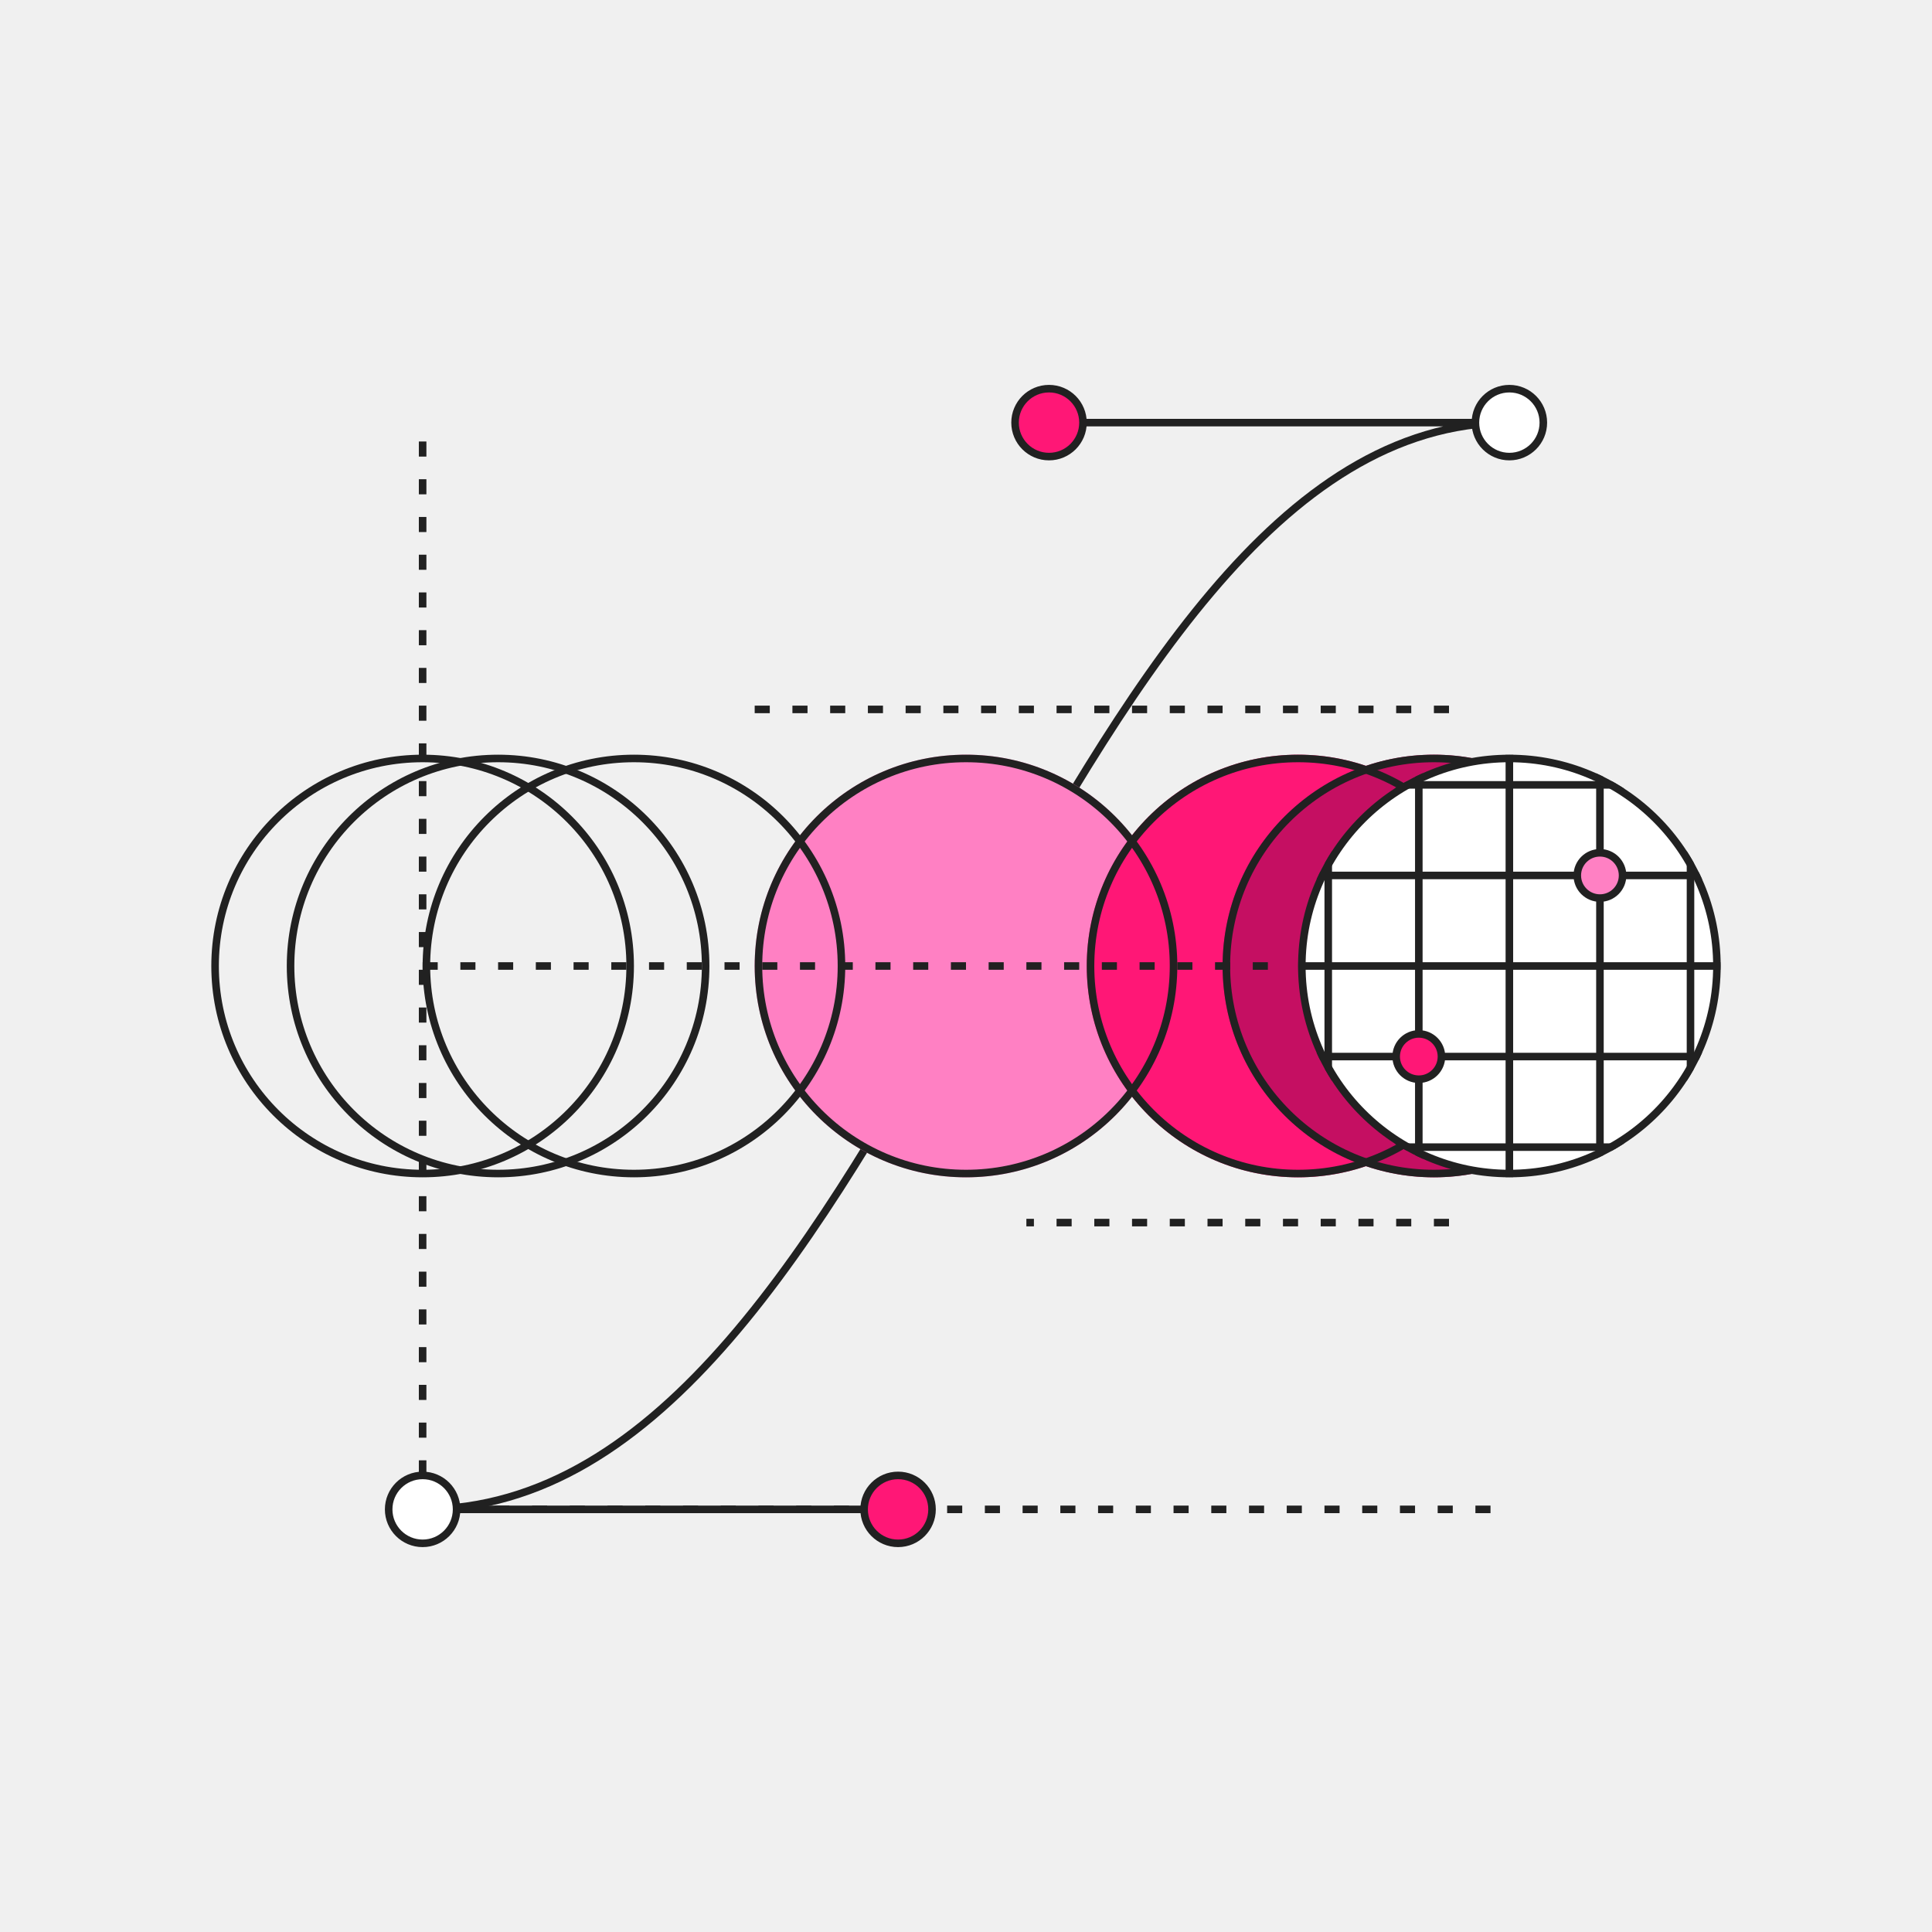
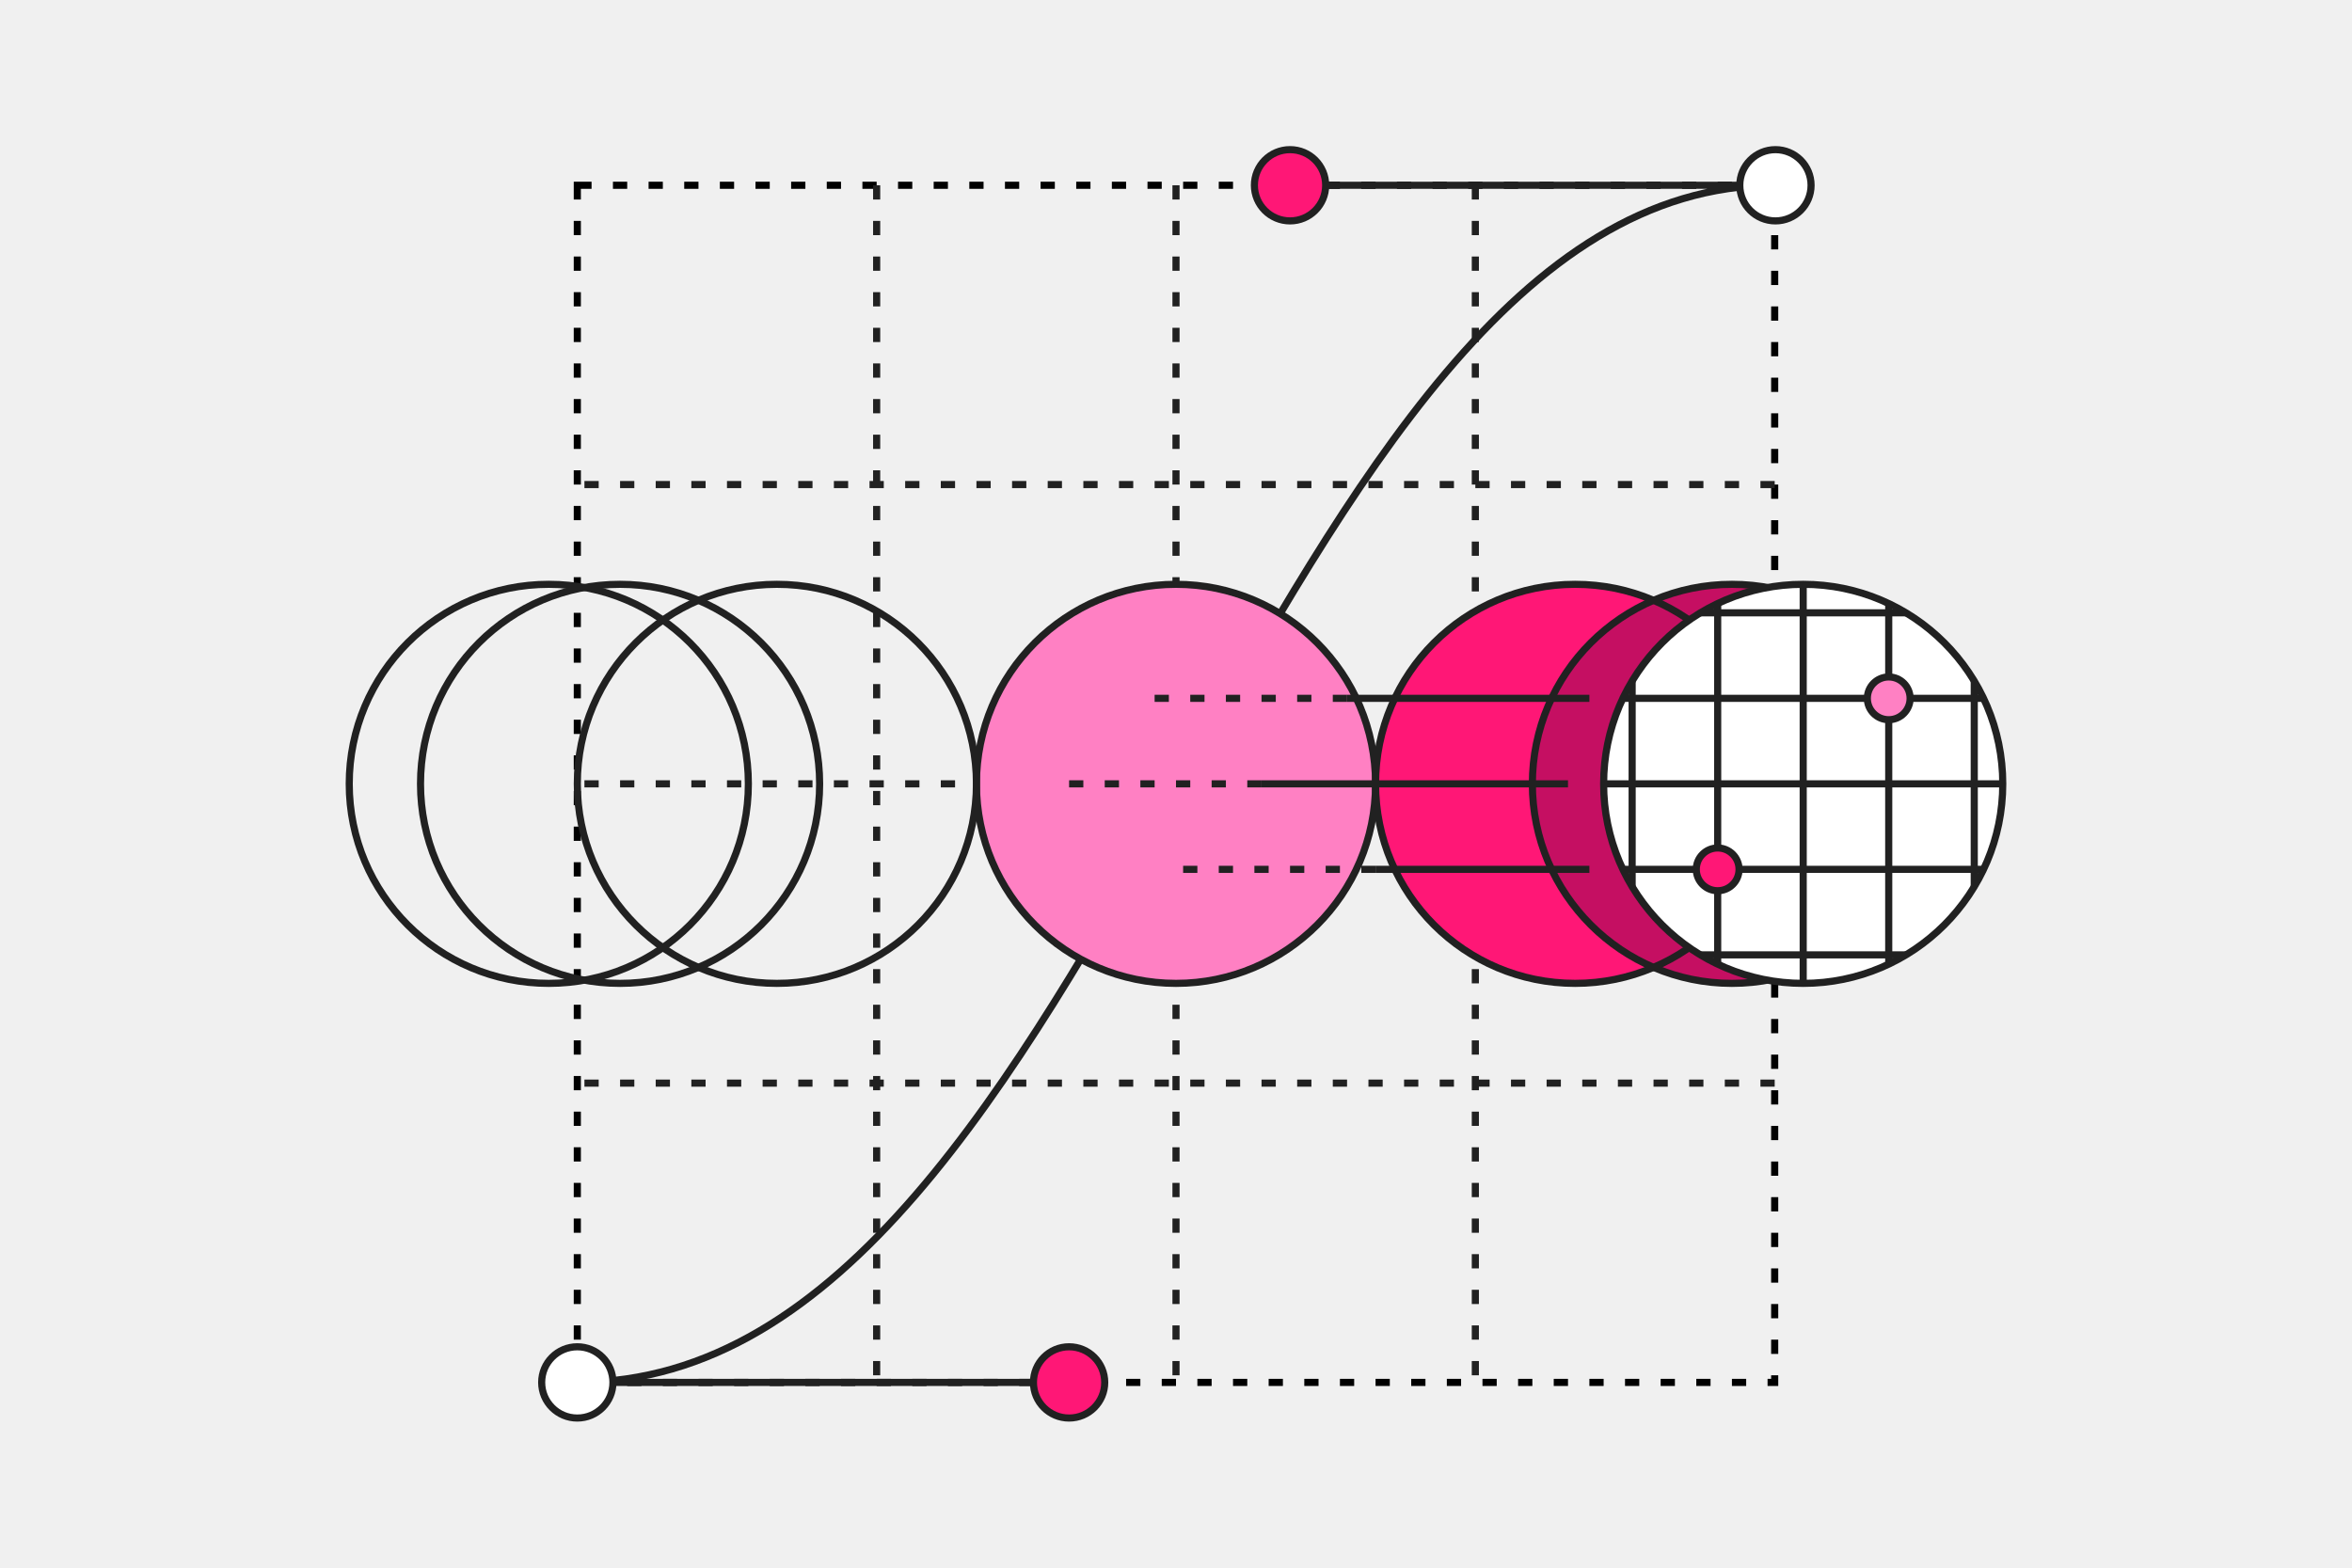
- <svg xmlns="http://www.w3.org/2000/svg" width="256" height="256" fill="none">
-   <path d="M56 200.5v-145M55.5 200h145" stroke="#212121" stroke-dasharray="2 3" />
-   <path d="M56 200c63.5 0 82.5-144 144-144M139 56h61" stroke="#212121" />
-   <circle cx="139" cy="56" r="4.5" fill="#FF1776" stroke="#212121" />
-   <circle cx="200" cy="56" r="4.5" fill="#fff" stroke="#212121" />
-   <path d="M56 200h63" stroke="#212121" />
-   <circle cx="119" cy="200" r="4.5" fill="#FF1776" stroke="#212121" />
-   <circle cx="56" cy="200" r="4.5" fill="#fff" stroke="#212121" />
-   <circle cx="128" cy="128" r="28" fill="#FF80C3" />
-   <circle cx="172" cy="128" r="28" fill="#FF1776" />
-   <circle cx="190" cy="128" r="28" fill="#C50F62" />
-   <circle cx="56" cy="128" r="27.5" stroke="#212121" />
-   <circle cx="66" cy="128" r="27.5" stroke="#212121" />
-   <circle cx="84" cy="128" r="27.5" stroke="#212121" />
-   <circle cx="128" cy="128" r="27.5" stroke="#212121" />
-   <circle cx="172" cy="128" r="27.5" stroke="#212121" />
-   <circle cx="190" cy="128" r="27.5" stroke="#212121" />
-   <circle cx="200" cy="128" r="27.5" fill="#fff" stroke="#212121" />
-   <mask id="a" maskUnits="userSpaceOnUse" x="172" y="100" width="56" height="56">
-     <circle cx="200" cy="128" r="28" fill="#fff" />
+ <svg xmlns="http://www.w3.org/2000/svg" width="330" height="220" fill="none">
+   <path stroke="#000" stroke-dasharray="2 3" d="M81 26h168v168H81z" />
+   <path d="M249 110H81M249 152H81M249 68H81M165 26v168M207 26v168M123 26v168" stroke="#212121" stroke-dasharray="2 3" />
+   <path d="M81 194c74.083 0 96.25-168 168-168M180.73 26h67.823" stroke="#212121" />
+   <circle cx="181" cy="26" r="5" fill="#FF1776" stroke="#212121" />
+   <circle cx="249.105" cy="26" r="5" fill="#fff" stroke="#212121" />
+   <path d="M80.447 194h70.046" stroke="#212121" />
+   <circle cx="150" cy="194" r="5" fill="#FF1776" stroke="#212121" />
+   <circle cx="81" cy="194" r="5" fill="#fff" stroke="#212121" />
+   <circle cx="165" cy="110" r="28" fill="#FF80C3" />
+   <circle cx="221" cy="110" r="28" fill="#FF1776" />
+   <circle cx="243" cy="110" r="28" fill="#C50F62" />
+   <circle cx="77" cy="110" r="28" stroke="#212121" />
+   <circle cx="87" cy="110" r="28" stroke="#212121" />
+   <circle cx="109" cy="110" r="28" stroke="#212121" />
+   <circle cx="165" cy="110" r="28" stroke="#212121" />
+   <circle cx="221" cy="110" r="28" stroke="#212121" />
+   <circle cx="243" cy="110" r="28" stroke="#212121" />
+   <circle cx="253" cy="110" r="28" fill="#fff" stroke="#212121" />
+   <path d="M220 110h-43M223 98h-34M223 122h-30" stroke="#212121" />
+   <path d="M177 110h-28M189 98h-28M193 122h-28" stroke="#212121" stroke-dasharray="2 3" />
+   <mask id="a" maskUnits="userSpaceOnUse" x="225" y="82" width="56" height="56">
+     <circle cx="253" cy="110" r="28" fill="#fff" />
  </mask>
  <g mask="url(#a)" stroke="#212121">
-     <path d="M200 100v56M212 100v56M224 100v56M188 100v56M176 100v56M172 128h56M172 116h56M172 104h56M172 140h56M172 152h56" />
-     <path d="M212 119a3 3 0 100-6 3 3 0 000 6z" fill="#FF80C3" />
-     <path d="M188 143a3 3 0 100-6 3 3 0 000 6z" fill="#FF1776" />
+     <path d="M253 82v56M265 82v56M277 82v56M241 82v56M229 82v56M225 110h56M225 98h56M225 86h56M225 122h56M225 134h56" />
+     <path d="M265 101a3 3 0 100-6 3 3 0 000 6z" fill="#FF80C3" />
+     <path d="M241 125a3 3 0 100-6 3 3 0 000 6z" fill="#FF1776" />
  </g>
-   <path d="M192 94h-92M168 128H56M192 162h-56" stroke="#212121" stroke-dasharray="2 3" />
</svg>
